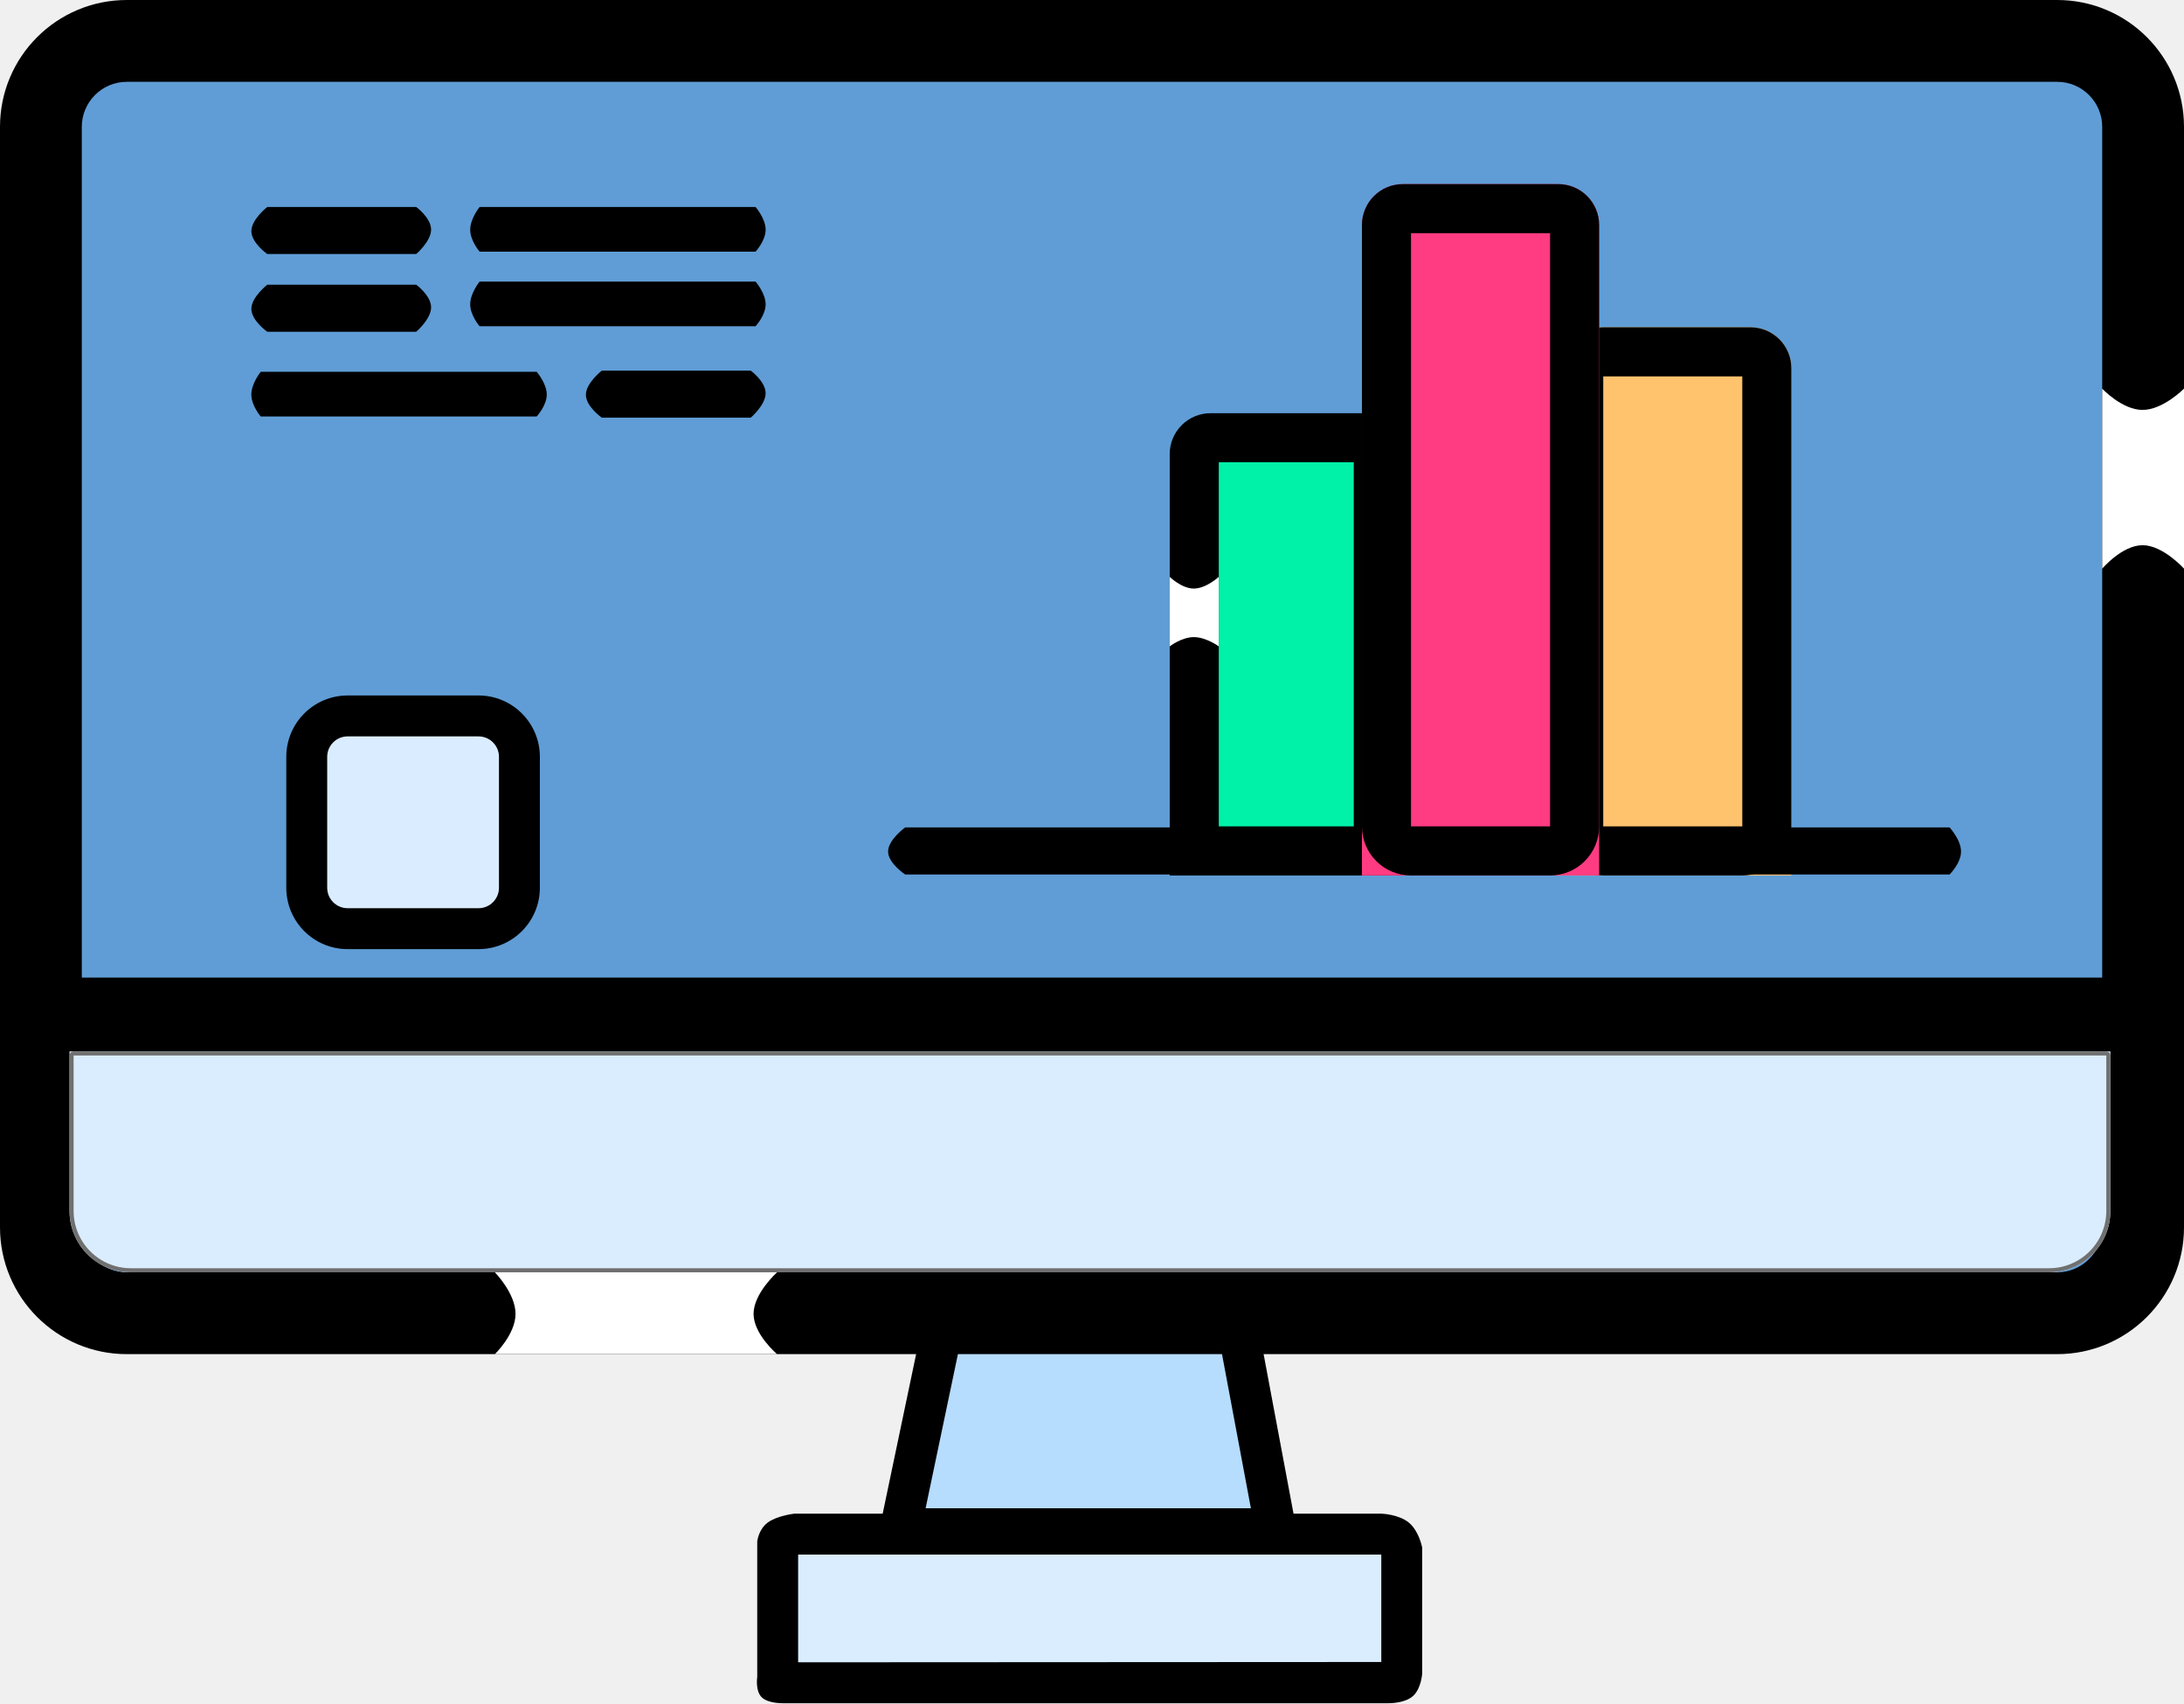
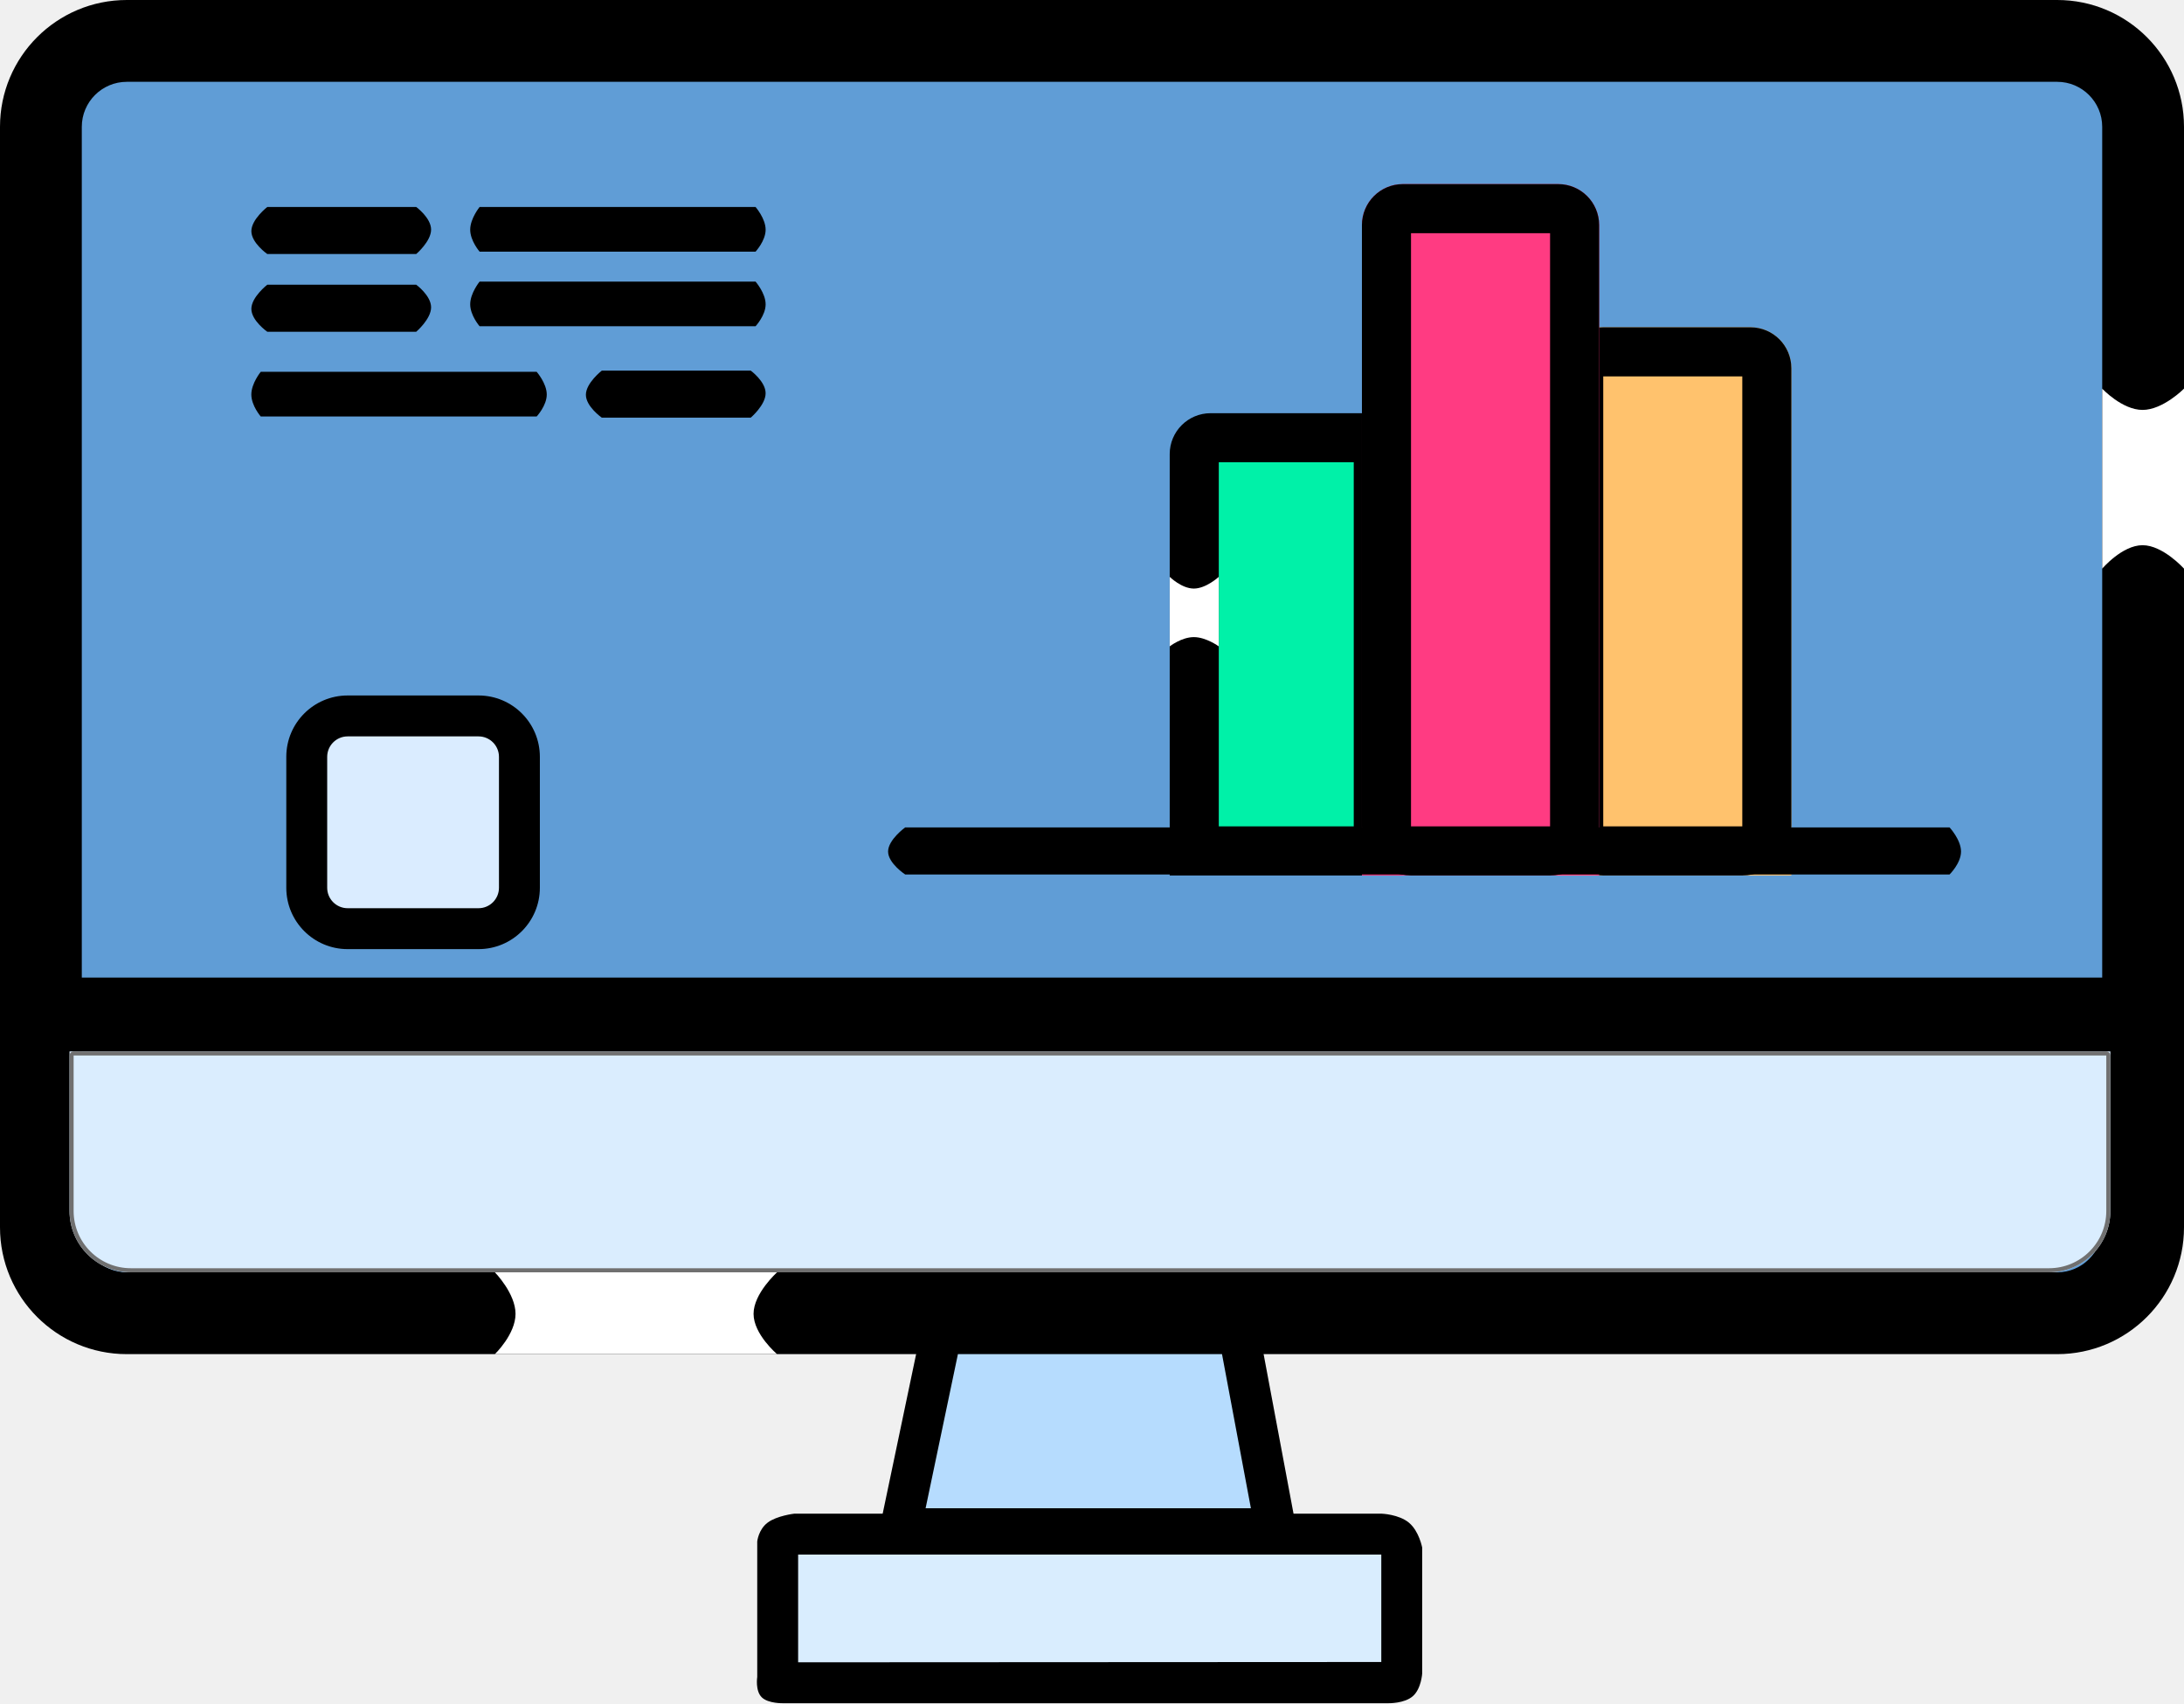
<svg xmlns="http://www.w3.org/2000/svg" width="534" height="416.333" viewBox="0 0 534 416.333">
+   <g id="Path_220" data-name="Path 220" transform="translate(185.142 370)" fill="#d9edfe">
+     <path d="M 6.217 41.333 C 5.738 41.333 5.282 41.286 4.926 41.225 C 4.923 41.03 4.93 40.827 4.95 40.66 L 5.025 40.244 L 5.006 39.91 L 5.006 7.211 C 5.098 6.851 5.308 6.366 5.556 6.181 C 6.172 5.718 8.006 5.2 9.371 5 L 152.575 5 C 153.631 5.064 155.46 5.462 156.16 6.048 C 156.436 6.279 156.869 6.877 157.257 7.862 C 157.413 8.259 157.524 8.621 157.592 8.869 L 157.592 38.838 C 157.515 39.571 157.234 40.521 156.997 40.85 C 156.608 41.078 155.454 41.33 154.441 41.331 L 154.366 41.328 L 154.345 41.33 L 6.435 41.33 L 6.312 41.33 L 6.265 41.333 C 6.253 41.333 6.236 41.333 6.217 41.333 Z" stroke="none" />
+     <path d="M 10.006 10 L 10.006 36.329 L 152.592 36.253 L 152.592 10 L 10.006 10 M 9.042 0 L 152.701 0 C 152.701 0 156.898 0.144 159.371 2.216 C 161.844 4.288 162.592 8.288 162.592 8.288 L 162.592 39.048 C 162.592 39.048 162.377 42.777 160.316 44.598 C 158.254 46.418 154.345 46.33 154.345 46.33 L 6.435 46.33 C 6.435 46.33 2.697 46.467 1.09 44.861 C -0.517 43.256 0.006 39.91 0.006 39.91 L 0.006 6.785 C 0.006 6.785 0.294 3.879 2.553 2.182 C 4.812 0.486 9.042 0 9.042 0 Z" stroke="none" fill="#000" />
+   </g>
  <g id="Group_3" data-name="Group 3" transform="translate(-416 -154.833)">
    <g id="Path_202" data-name="Path 202" transform="translate(416 154.833)" fill="#609dd6">
      <path d="M 503 321 L 31 321 C 19.421 321 10 311.579 10 300 L 10 31 C 10 19.421 19.421 10 31 10 L 503 10 C 514.579 10 524 19.421 524 31 L 524 300 C 524 311.579 514.579 321 503 321 Z" stroke="none" />
      <path d="M 31 20 C 24.935 20 20 24.935 20 31 L 20 300 C 20 306.065 24.935 311 31 311 L 503 311 C 509.065 311 514 306.065 514 300 L 514 31 C 514 24.935 509.065 20 503 20 L 31 20 M 31 0 L 503 0 C 520.121 0 534 13.879 534 31 L 534 300 C 534 317.121 520.121 331 503 331 L 31 331 C 13.879 331 0 317.121 0 300 L 0 31 C 0 13.879 13.879 0 31 0 Z" stroke="none" fill="#000" />
    </g>
    <g id="Path_215" data-name="Path 215" transform="translate(702 255.833)" fill="#00f1a8">
      <path d="M 51 107 L 6 107 L 6 10 C 6 7.794 7.794 6 10 6 L 51 6 L 51 107 Z" stroke="none" />
      <path d="M 12 12 L 12 101 L 45 101 L 45 12 L 12 12 M 10 0 L 57 0 L 57 113 L 0 113 L 0 10 C 0 4.477 4.477 0 10 0 Z" stroke="none" fill="#000" />
    </g>
    <g id="Rectangle_28" data-name="Rectangle 28" transform="translate(796 234.833)" fill="#ffc26d" stroke="#000" stroke-width="12">
      <path d="M0,0H48A10,10,0,0,1,58,10V134a0,0,0,0,1,0,0H0a0,0,0,0,1,0,0V0A0,0,0,0,1,0,0Z" stroke="none" />
      <path d="M12,6H48a4,4,0,0,1,4,4V122a6,6,0,0,1-6,6H12a6,6,0,0,1-6-6V12A6,6,0,0,1,12,6Z" fill="none" />
    </g>
    <path id="Path_200" data-name="Path 200" d="M-270.505,0H227.822V18.093H-270.505Z" transform="translate(661.028 411.88) rotate(180)" />
    <g id="Path_203" data-name="Path 203" transform="translate(486 324.833)" fill="#daecff">
      <path d="M 47 57 L 15 57 C 9.486 57 5 52.514 5 47 L 5 15 C 5 9.486 9.486 5 15 5 L 47 5 C 52.514 5 57 9.486 57 15 L 57 47 C 57 52.514 52.514 57 47 57 Z" stroke="none" />
      <path d="M 15 10 C 12.243 10 10 12.243 10 15 L 10 47 C 10 49.757 12.243 52 15 52 L 47 52 C 49.757 52 52 49.757 52 47 L 52 15 C 52 12.243 49.757 10 47 10 L 15 10 M 15 0 L 47 0 C 55.284 0 62 6.716 62 15 L 62 47 C 62 55.284 55.284 62 47 62 L 15 62 C 6.716 62 0 55.284 0 47 L 0 15 C 0 6.716 6.716 0 15 0 Z" stroke="none" fill="#000" />
    </g>
-     <path id="Path_201" data-name="Path 201" d="M-270.505,0H-15.141s4.175,2.732,4.175,5.607S-15.141,11.5-15.141,11.5H-270.505s-2.8-3.018-2.8-5.893S-270.505,0-270.505,0Z" transform="translate(622.177 368.583) rotate(180)" />
    <path id="Path_205" data-name="Path 205" d="M-51.905,0h36.413S-11.6,2.718-11.6,5.593-15.492,11.5-15.492,11.5H-51.905s-3.641-2.655-3.641-5.53S-51.905,0-51.905,0Z" transform="translate(465.859 216.926) rotate(180)" />
    <path id="Path_212" data-name="Path 212" d="M-51.905,0h36.413S-11.6,2.718-11.6,5.593-15.492,11.5-15.492,11.5H-51.905s-3.641-2.655-3.641-5.53S-51.905,0-51.905,0Z" transform="translate(465.859 235.926) rotate(180)" />
    <path id="Path_214" data-name="Path 214" d="M-51.905,0h36.413S-11.6,2.718-11.6,5.593-15.492,11.5-15.492,11.5H-51.905s-3.641-2.655-3.641-5.53S-51.905,0-51.905,0Z" transform="translate(547.653 256.926) rotate(180)" />
    <path id="Path_206" data-name="Path 206" d="M-228.875,0h67.467s2.3,2.639,2.3,5.369-2.3,5.549-2.3,5.549h-67.467s-2.467-2.82-2.467-5.549S-228.875,0-228.875,0Z" transform="translate(371.859 216.345) rotate(180)" />
    <path id="Path_211" data-name="Path 211" d="M-228.875,0h67.467s2.3,2.639,2.3,5.369-2.3,5.549-2.3,5.549h-67.467s-2.467-2.82-2.467-5.549S-228.875,0-228.875,0Z" transform="translate(371.859 234.583) rotate(180)" />
    <path id="Path_213" data-name="Path 213" d="M-228.875,0h67.467s2.3,2.639,2.3,5.369-2.3,5.549-2.3,5.549h-67.467s-2.467-2.82-2.467-5.549S-228.875,0-228.875,0Z" transform="translate(318.344 256.636) rotate(180)" />
    <path id="Path_218" data-name="Path 218" d="M0,0S2.9,2.867,5.9,2.867,12,0,12,0V17s-3.1-2.267-6.1-2.267S0,17,0,17Z" transform="translate(702 295.833)" fill="#fff" />
    <path id="Path_217" data-name="Path 217" d="M0,0H69s-5.75,5.15-5.75,10.15S69,20,69,20H0s5.05-4.85,5.05-9.85S0,0,0,0Z" transform="translate(537 465.833)" fill="#fff" />
    <path id="Path_216" data-name="Path 216" d="M0,0H44s-5.733,5.134-5.733,10.134S44,20,44,20H0s5.2-4.866,5.2-9.866S0,0,0,0Z" transform="translate(950 249.833) rotate(90)" fill="#fff" />
-     <g id="Path_220" data-name="Path 220" transform="translate(601.142 524.833)" fill="#d9edfe">
-       <path d="M 6.217 41.333 C 5.738 41.333 5.282 41.286 4.926 41.225 C 4.923 41.03 4.93 40.827 4.95 40.66 L 5.025 40.244 L 5.006 39.91 L 5.006 7.211 C 5.098 6.851 5.308 6.366 5.556 6.181 C 6.172 5.718 8.006 5.2 9.371 5 L 152.575 5 C 153.631 5.064 155.46 5.462 156.16 6.048 C 156.436 6.279 156.869 6.877 157.257 7.862 C 157.413 8.259 157.524 8.621 157.592 8.869 L 157.592 38.838 C 157.515 39.571 157.234 40.521 156.997 40.85 C 156.608 41.078 155.454 41.33 154.441 41.331 L 154.366 41.328 L 154.345 41.33 L 6.435 41.33 L 6.312 41.33 L 6.265 41.333 C 6.253 41.333 6.236 41.333 6.217 41.333 Z" stroke="none" />
-       <path d="M 10.006 10 L 10.006 36.329 L 152.592 36.253 L 152.592 10 L 10.006 10 M 9.042 0 L 152.701 0 C 152.701 0 156.898 0.144 159.371 2.216 C 161.844 4.288 162.592 8.288 162.592 8.288 L 162.592 39.048 C 162.592 39.048 162.377 42.777 160.316 44.598 C 158.254 46.418 154.345 46.33 154.345 46.33 L 6.435 46.33 C 6.435 46.33 2.697 46.467 1.09 44.861 C -0.517 43.256 0.006 39.91 0.006 39.91 L 0.006 6.785 C 0.006 6.785 0.294 3.879 2.553 2.182 C 4.812 0.486 9.042 0 9.042 0 Z" stroke="none" fill="#000" />
-     </g>
    <g id="Path_219" data-name="Path 219" transform="translate(630 469.756)" fill="#b6dcfe">
      <path d="M 97.875 58.75 L 6.158 58.75 L 16.156 11.078 L 88.937 11.078 L 97.875 58.75 Z" stroke="none" />
      <path d="M 20.216 16.078 L 12.315 53.75 L 91.851 53.75 L 84.787 16.078 L 20.216 16.078 M 12.096 6.078 L 93.086 6.078 L 103.9 63.75 L 0 63.75 L 12.096 6.078 Z" stroke="none" fill="#000" />
    </g>
    <g id="Rectangle_29" data-name="Rectangle 29" transform="translate(433 411.833)" fill="#daedfe" stroke="#707070" stroke-width="1">
      <path d="M0,0H499a0,0,0,0,1,0,0V39a15,15,0,0,1-15,15H15A15,15,0,0,1,0,39V0A0,0,0,0,1,0,0Z" stroke="none" />
      <path d="M1,.5H498a.5.5,0,0,1,.5.5V39A14.5,14.5,0,0,1,484,53.5H15A14.5,14.5,0,0,1,.5,39V1A.5.5,0,0,1,1,.5Z" fill="none" />
    </g>
    <g id="Rectangle_27" data-name="Rectangle 27" transform="translate(749 199.833)" fill="#ff3b82" stroke="#000" stroke-width="12">
      <path d="M10,0H48A10,10,0,0,1,58,10V169a0,0,0,0,1,0,0H0a0,0,0,0,1,0,0V10A10,10,0,0,1,10,0Z" stroke="none" />
      <path d="M10,6H48a4,4,0,0,1,4,4V157a6,6,0,0,1-6,6H12a6,6,0,0,1-6-6V10A4,4,0,0,1,10,6Z" fill="none" />
    </g>
+     <path id="Path_201" data-name="Path 201" d="M-270.505,0H-15.141s4.175,2.732,4.175,5.607S-15.141,11.5-15.141,11.5H-270.505s-2.8-3.018-2.8-5.893S-270.505,0-270.505,0Z" transform="translate(622.177 368.583) rotate(180)" />
  </g>
</svg>
